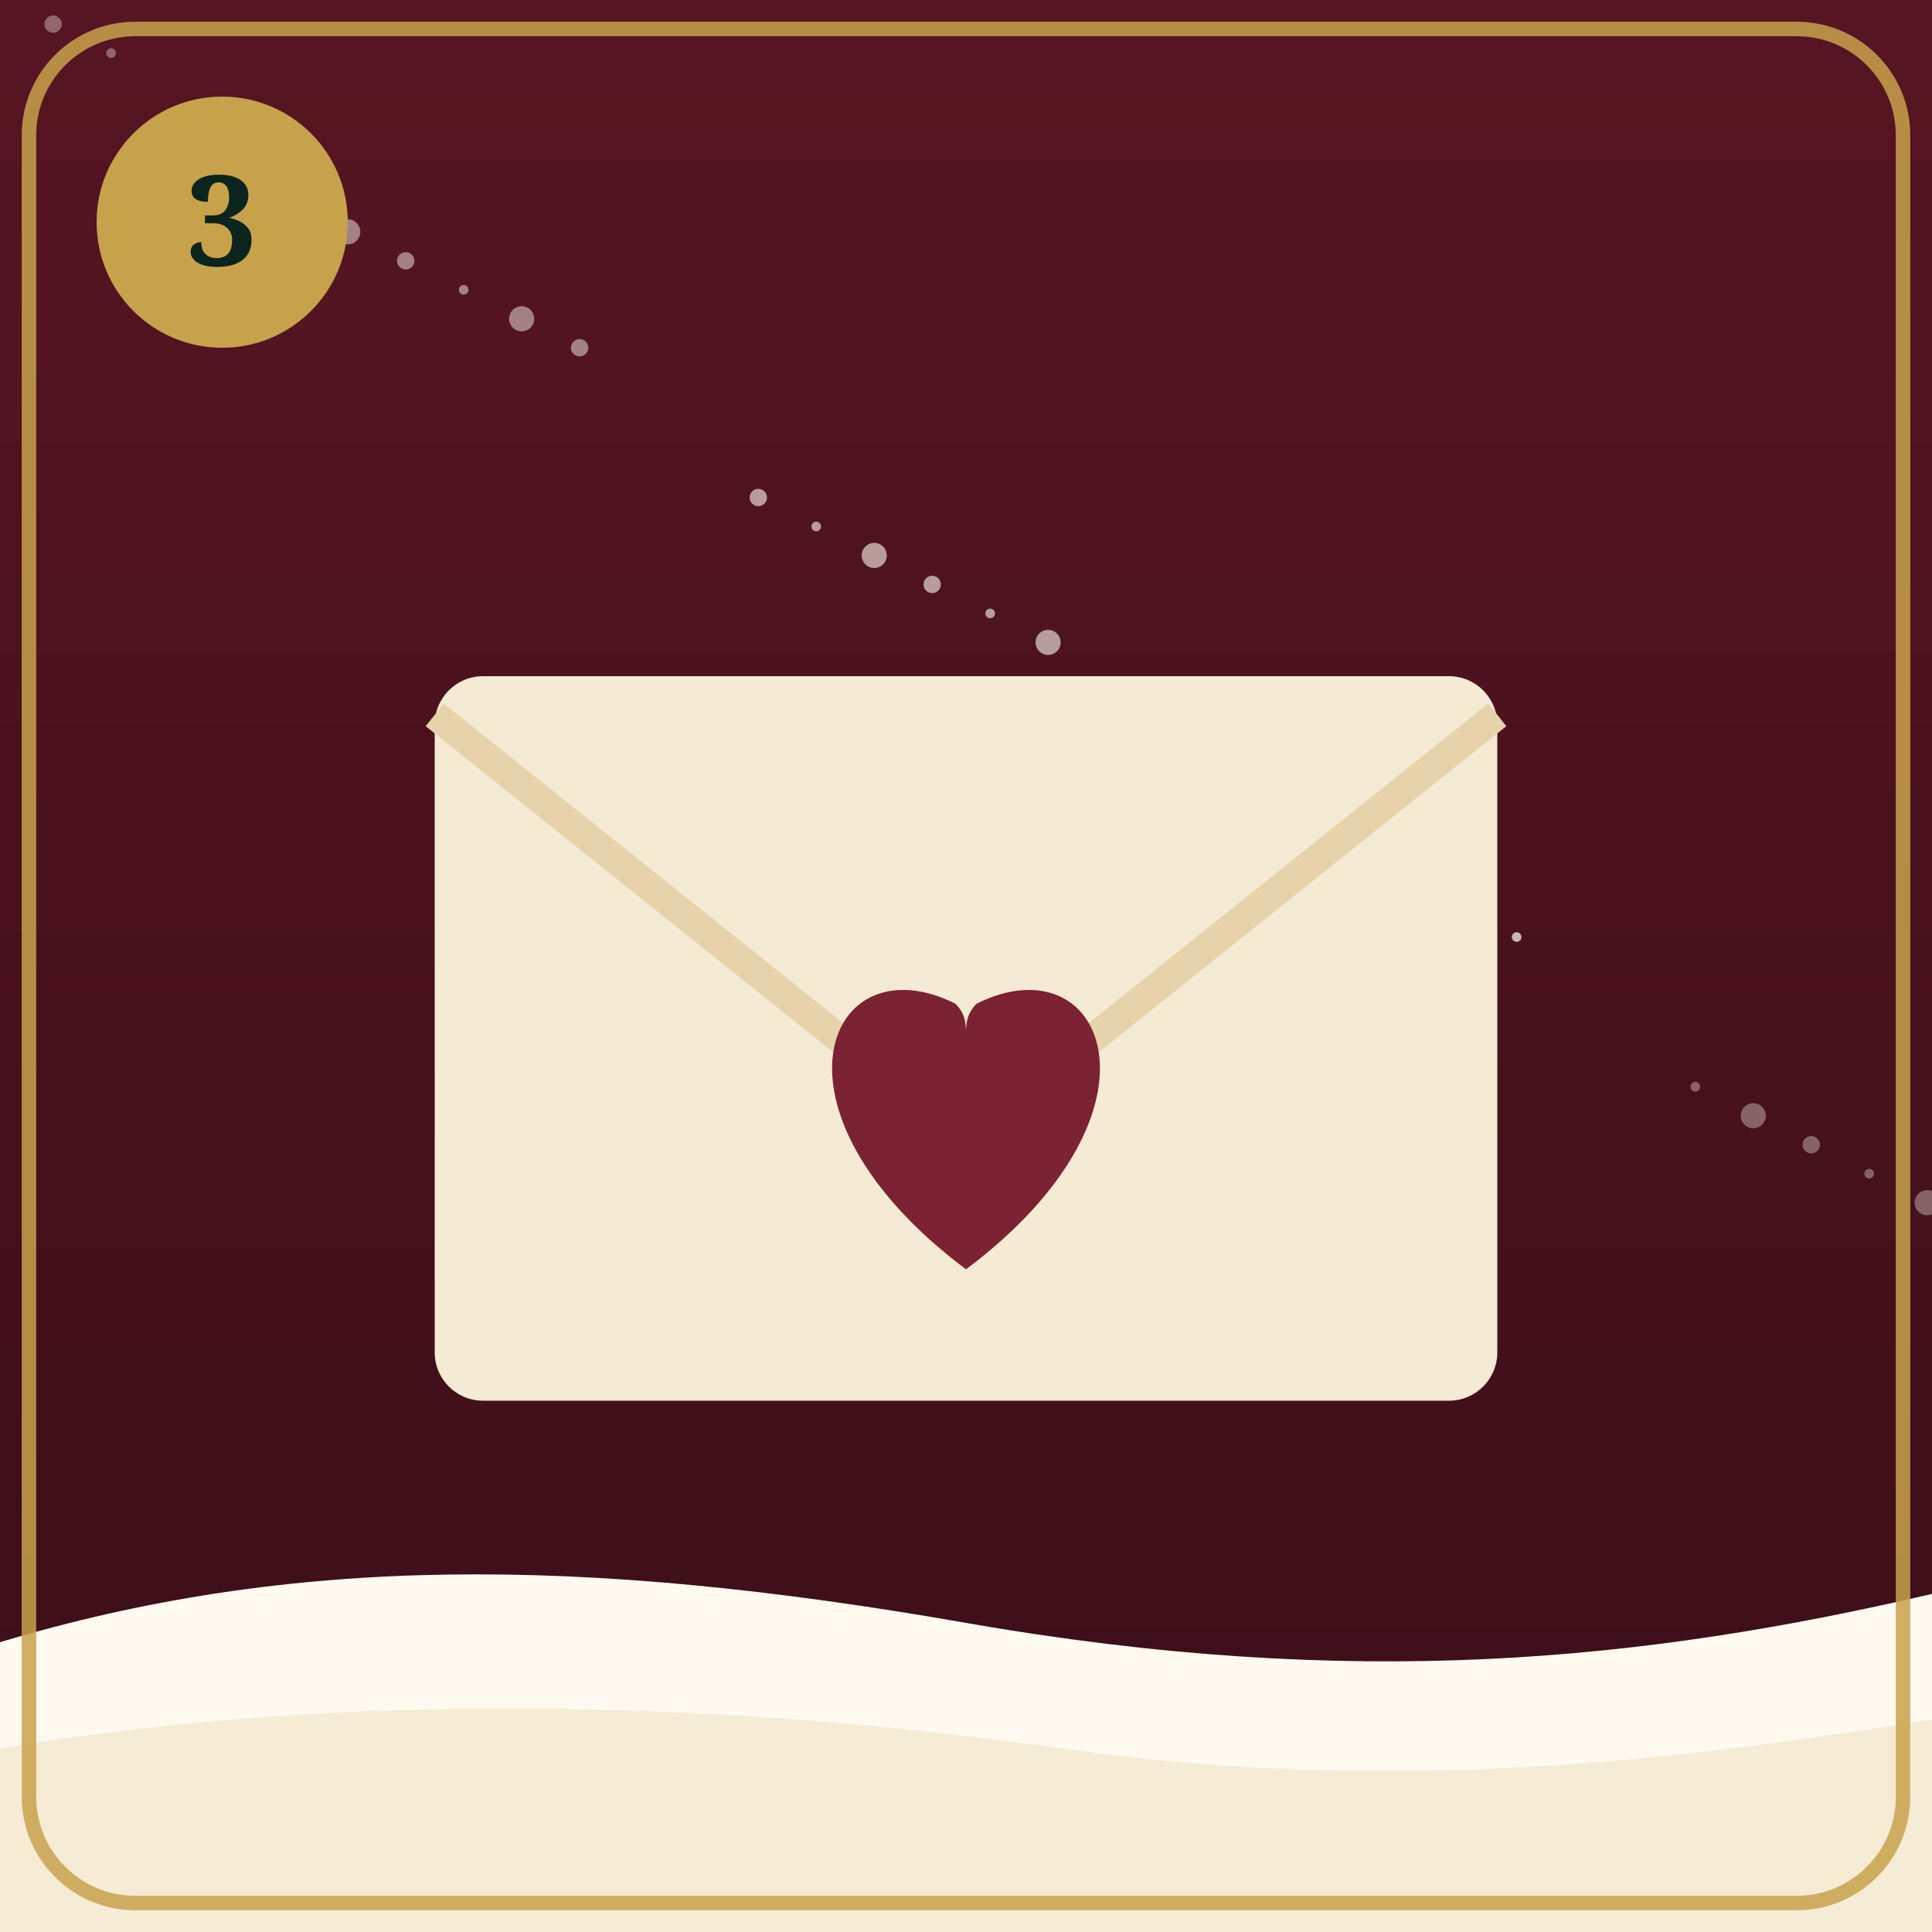
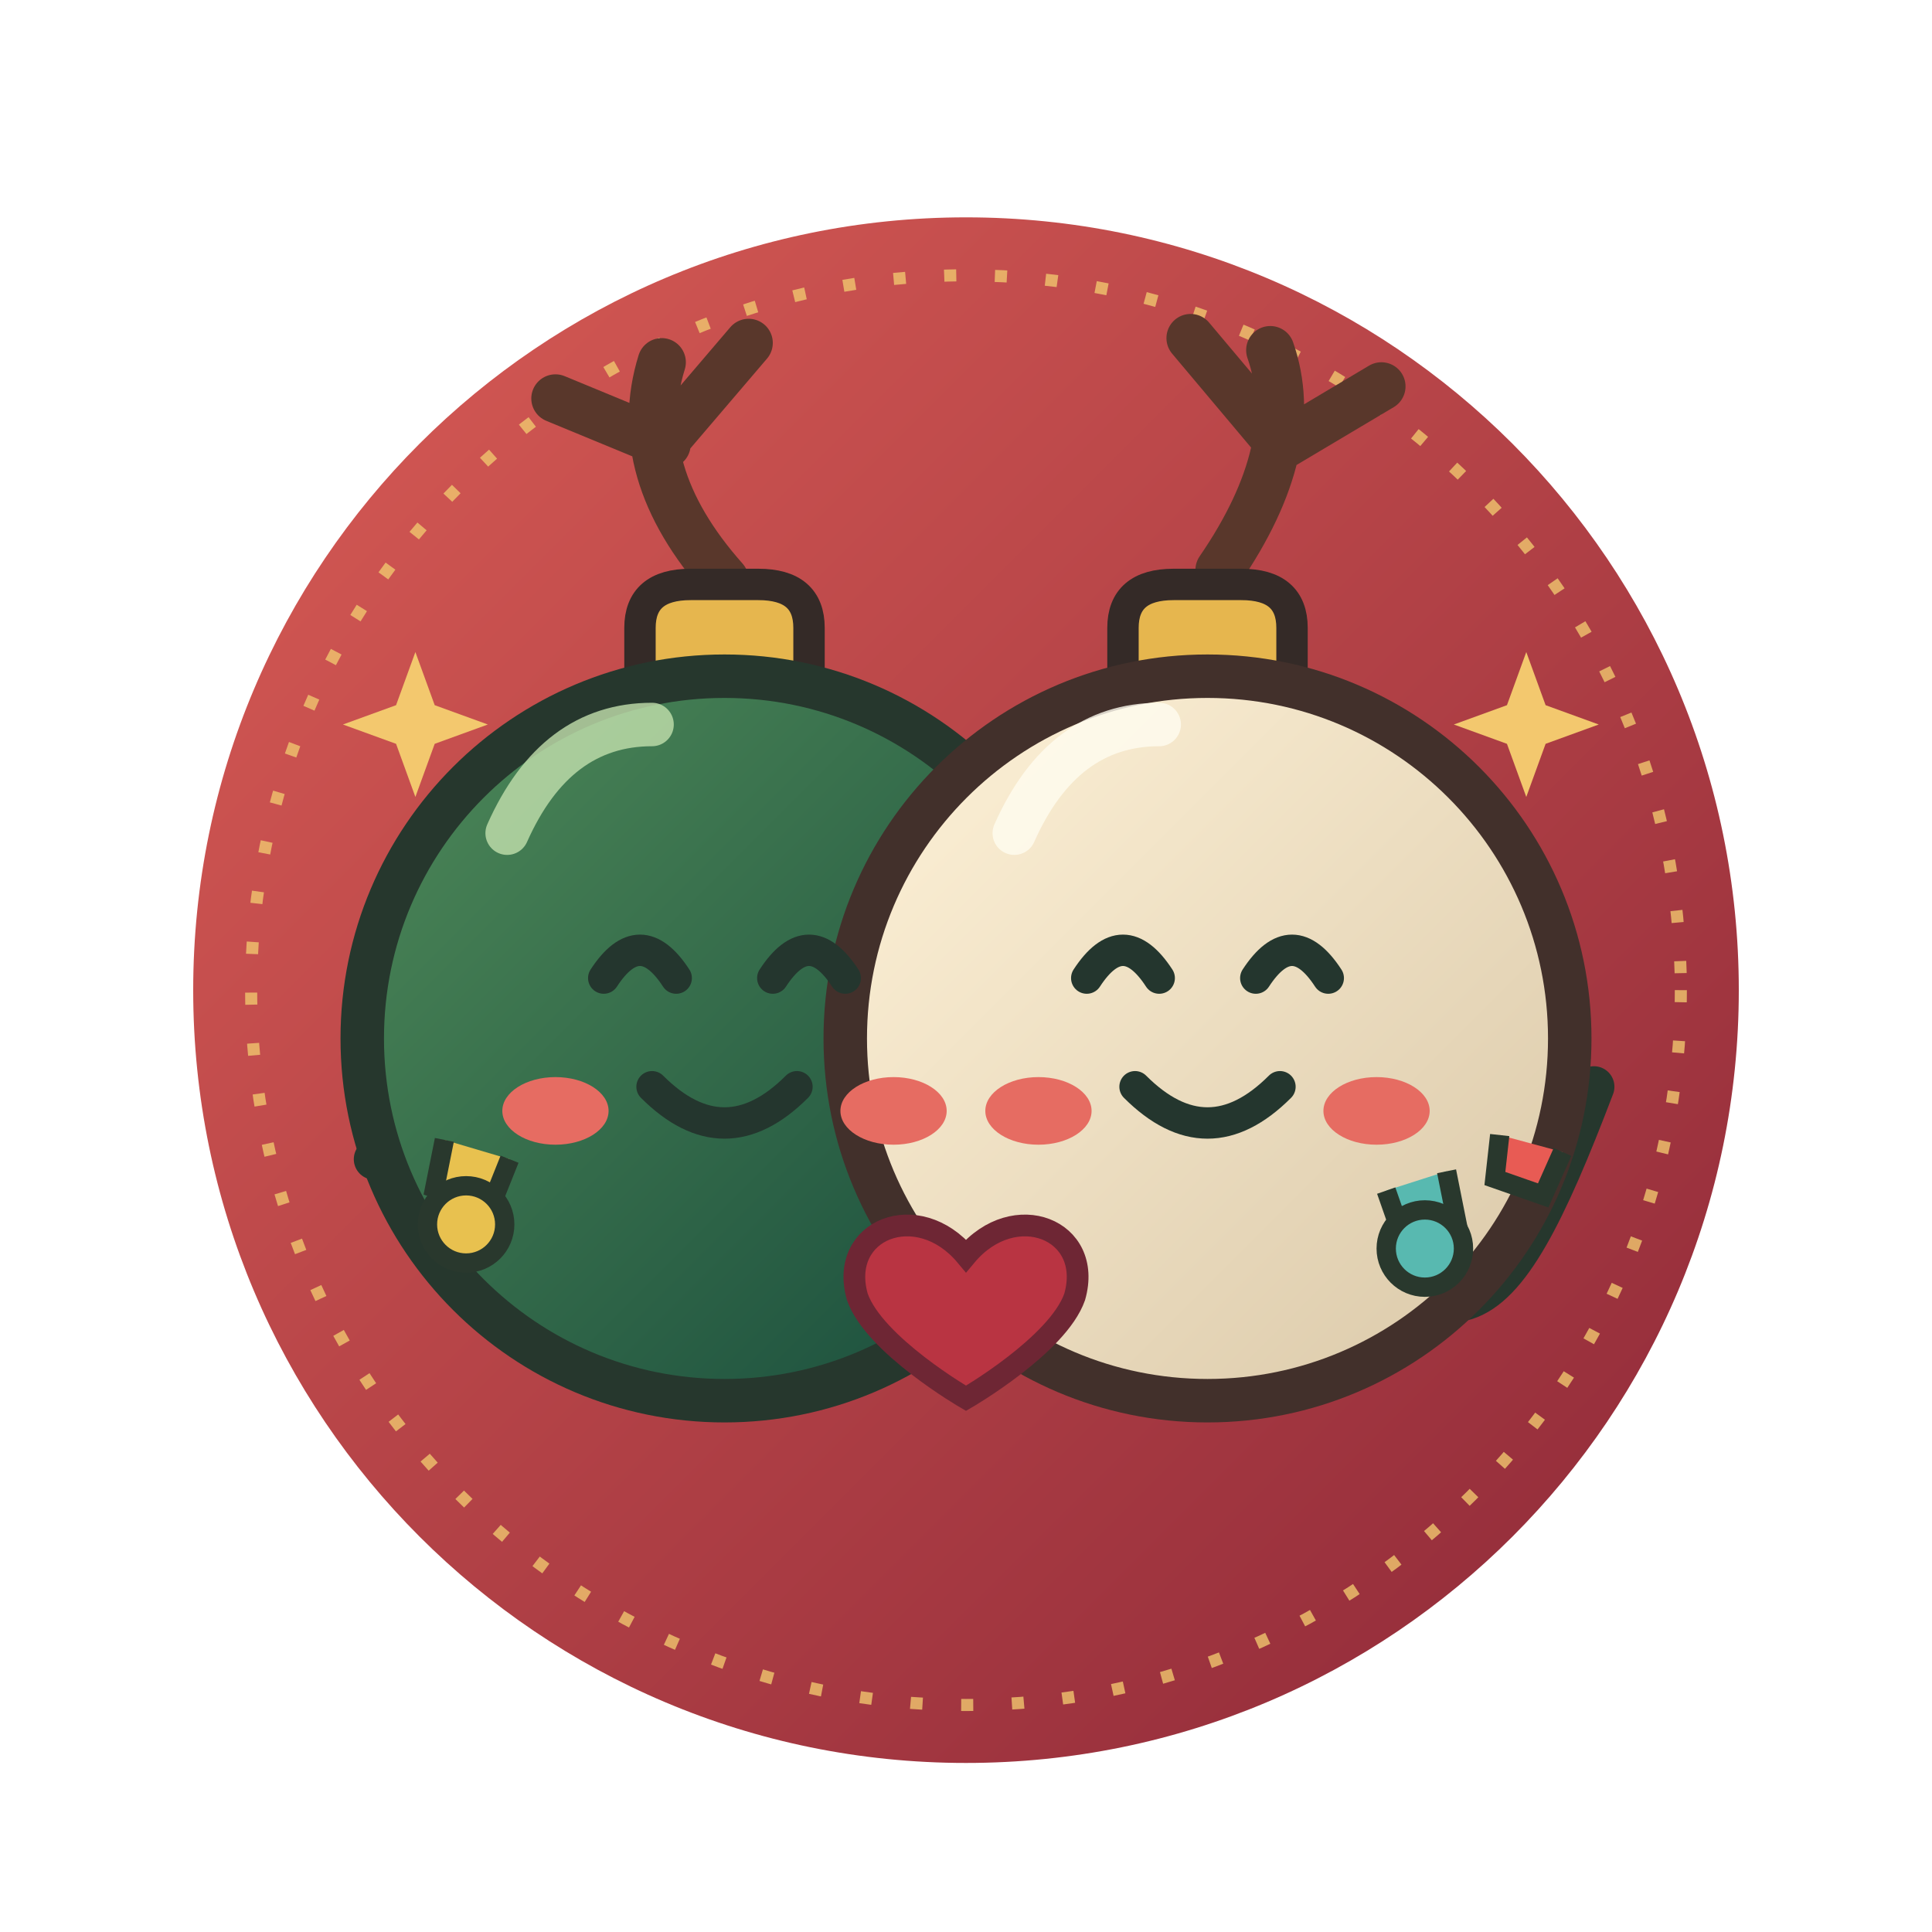
- <svg xmlns="http://www.w3.org/2000/svg" viewBox="0 0 400 400" role="img" aria-label="Illustrazione del giorno 3">
+ <svg xmlns="http://www.w3.org/2000/svg" width="800" height="800" viewBox="0 0 800 800">
  <defs>
-     <linearGradient id="g03" x1="0" y1="0" x2="0" y2="1">
-       <stop offset="0" stop-color="#561522" />
-       <stop offset="1" stop-color="#3a0e18" />
+     <linearGradient id="bg" x1="0" y1="0" x2="1" y2="1">
+       <stop stop-color="#d95c55" />
+       <stop offset="1" stop-color="#8d2838" />
+     </linearGradient>
+     <linearGradient id="green" x1="0" y1="0" x2="1" y2="1">
+       <stop stop-color="#4f8a59" />
+       <stop offset="1" stop-color="#174a3b" />
+     </linearGradient>
+     <linearGradient id="cream" x1="0" y1="0" x2="1" y2="1">
+       <stop stop-color="#fff3d9" />
+       <stop offset="1" stop-color="#d9c7a7" />
    </linearGradient>
  </defs>
-   <rect width="400" height="400" fill="url(#g03)" />
-   <circle cx="23" cy="11" r="1" fill="#fffaf0" opacity="0.35" />
-   <circle cx="120" cy="72" r="1.8" fill="#fffaf0" opacity="0.47" />
-   <circle cx="217" cy="133" r="2.6" fill="#fffaf0" opacity="0.59" />
-   <circle cx="314" cy="194" r="1" fill="#fffaf0" opacity="0.71" />
-   <circle cx="11" cy="5" r="1.8" fill="#fffaf0" opacity="0.35" />
-   <circle cx="108" cy="66" r="2.6" fill="#fffaf0" opacity="0.47" />
-   <circle cx="205" cy="127" r="1" fill="#fffaf0" opacity="0.59" />
-   <circle cx="302" cy="188" r="1.8" fill="#fffaf0" opacity="0.71" />
-   <circle cx="399" cy="249" r="2.6" fill="#fffaf0" opacity="0.35" />
-   <circle cx="96" cy="60" r="1" fill="#fffaf0" opacity="0.47" />
-   <circle cx="193" cy="121" r="1.8" fill="#fffaf0" opacity="0.59" />
-   <circle cx="290" cy="182" r="2.6" fill="#fffaf0" opacity="0.71" />
-   <circle cx="387" cy="243" r="1" fill="#fffaf0" opacity="0.35" />
-   <circle cx="84" cy="54" r="1.8" fill="#fffaf0" opacity="0.47" />
-   <circle cx="181" cy="115" r="2.6" fill="#fffaf0" opacity="0.59" />
-   <circle cx="278" cy="176" r="1" fill="#fffaf0" opacity="0.71" />
-   <circle cx="375" cy="237" r="1.8" fill="#fffaf0" opacity="0.35" />
-   <circle cx="72" cy="48" r="2.6" fill="#fffaf0" opacity="0.47" />
-   <circle cx="169" cy="109" r="1" fill="#fffaf0" opacity="0.59" />
-   <circle cx="266" cy="170" r="1.8" fill="#fffaf0" opacity="0.71" />
-   <circle cx="363" cy="231" r="2.6" fill="#fffaf0" opacity="0.35" />
-   <circle cx="60" cy="42" r="1" fill="#fffaf0" opacity="0.47" />
-   <circle cx="157" cy="103" r="1.8" fill="#fffaf0" opacity="0.59" />
-   <circle cx="254" cy="164" r="2.6" fill="#fffaf0" opacity="0.71" />
-   <circle cx="351" cy="225" r="1" fill="#fffaf0" opacity="0.35" />
-   <circle cx="48" cy="36" r="1.8" fill="#fffaf0" opacity="0.47" />
-   <path d="M0 340c60-18 120-18 200-4s140 8 200-6v70H0z" fill="#fffaf0" />
-   <path d="M0 362c70-12 150-10 220 0s130 2 180-6v44H0z" fill="#f5ead3" opacity=".9" />
-   <g>
-     <rect x="90" y="140" width="220" height="150" rx="10" fill="#f5ead3" />
-     <polyline points="90,148 200,236 310,148" fill="none" stroke="#e6d3ab" stroke-width="6" stroke-linejoin="round" />
-     <path transform="translate(200 232) scale(1.1)" d="M0 28 C-40 -2 -26 -34 -2 -22 C0 -20 0 -18 0 -16 C0 -18 0 -20 2 -22 C26 -34 40 -2 0 28Z" fill="#7b2233" />
+   <circle cx="400" cy="410" r="320" fill="url(#bg)" />
+   <circle cx="400" cy="410" r="296" fill="none" stroke="#f0c66e" stroke-width="5" stroke-dasharray="5 16" opacity=".8" />
+   <g fill="#f3c86e">
+     <path d="M172 270 l8 22 22 8 -22 8 -8 22 -8 -22 -22 -8 22 -8Z" />
+     <path d="M632 270 l8 22 22 8 -22 8 -8 22 -8 -22 -22 -8 22 -8Z" />
+     <circle cx="220" cy="510" r="6" />
+     <circle cx="600" cy="515" r="6" />
  </g>
-   <g>
-     <circle cx="46" cy="46" r="26" fill="#c8a24b" />
-     <text x="46" y="55" text-anchor="middle" font-family="Georgia,serif" font-size="26" font-weight="700" fill="#0b241d">3</text>
+   <path d="M155 480 C210 400 260 575 330 490 S470 390 535 480 S620 555 660 450" fill="none" stroke="#26372d" stroke-width="17" stroke-linecap="round" />
+   <g fill="none" stroke="#59372b" stroke-width="20" stroke-linecap="round" stroke-linejoin="round">
+     <path d="M300 240 Q260 195 274 150 M276 184 L230 165 M275 183 L310 142" />
+     <path d="M505 236 Q540 185 526 145 M530 185 L572 160 M530 184 L493 140" />
  </g>
-   <rect x="6" y="6" width="388" height="388" rx="22" fill="none" stroke="#c8a24b" stroke-width="3" opacity=".85" />
+   <path d="M265 286 L265 260 Q265 242 286 242 H314 Q335 242 335 260 V286Z" fill="#e6b64e" stroke="#342a27" stroke-width="13" />
+   <path d="M465 286 L465 260 Q465 242 486 242 H514 Q535 242 535 260 V286Z" fill="#e6b64e" stroke="#342a27" stroke-width="13" />
+   <circle cx="300" cy="430" r="150" fill="url(#green)" stroke="#26372d" stroke-width="18" />
+   <circle cx="500" cy="430" r="150" fill="url(#cream)" stroke="#42302b" stroke-width="18" />
+   <g fill="#e66c62">
+     <ellipse cx="230" cy="460" rx="22" ry="14" />
+     <ellipse cx="370" cy="460" rx="22" ry="14" />
+     <ellipse cx="430" cy="460" rx="22" ry="14" />
+     <ellipse cx="570" cy="460" rx="22" ry="14" />
+   </g>
+   <g fill="none" stroke="#24362e" stroke-width="13" stroke-linecap="round">
+     <path d="M250 405 Q265 382 280 405 M320 405 Q335 382 350 405 M270 450 Q300 480 330 450" />
+     <path d="M450 405 Q465 382 480 405 M520 405 Q535 382 550 405 M470 450 Q500 480 530 450" />
+   </g>
+   <path d="M210 345 Q230 300 270 300" fill="none" stroke="#c2e0ad" stroke-width="18" stroke-linecap="round" opacity=".8" />
+   <path d="M420 345 Q440 300 480 300" fill="none" stroke="#fffdf0" stroke-width="18" stroke-linecap="round" opacity=".8" />
+   <path d="M400 520 C380 496 347 509 355 537 C362 557 400 579 400 579 C400 579 438 557 445 537 C453 509 420 496 400 520Z" fill="#b93442" stroke="#6e2634" stroke-width="9" />
+   <g stroke="#29382d" stroke-width="8">
+     <path d="M184 472 l-4 20 23 8 8 -20" fill="#e8c14f" />
+     <path d="M574 493 l7 20 22 -8 -4 -20" fill="#58b9b0" />
+     <path d="M621 470 l-2 18 20 7 8 -18" fill="#e85b54" />
+   </g>
+   <circle cx="193" cy="507" r="16" fill="#e8c14f" stroke="#29382d" stroke-width="8" />
+   <circle cx="590" cy="517" r="16" fill="#58b9b0" stroke="#29382d" stroke-width="8" />
</svg>
